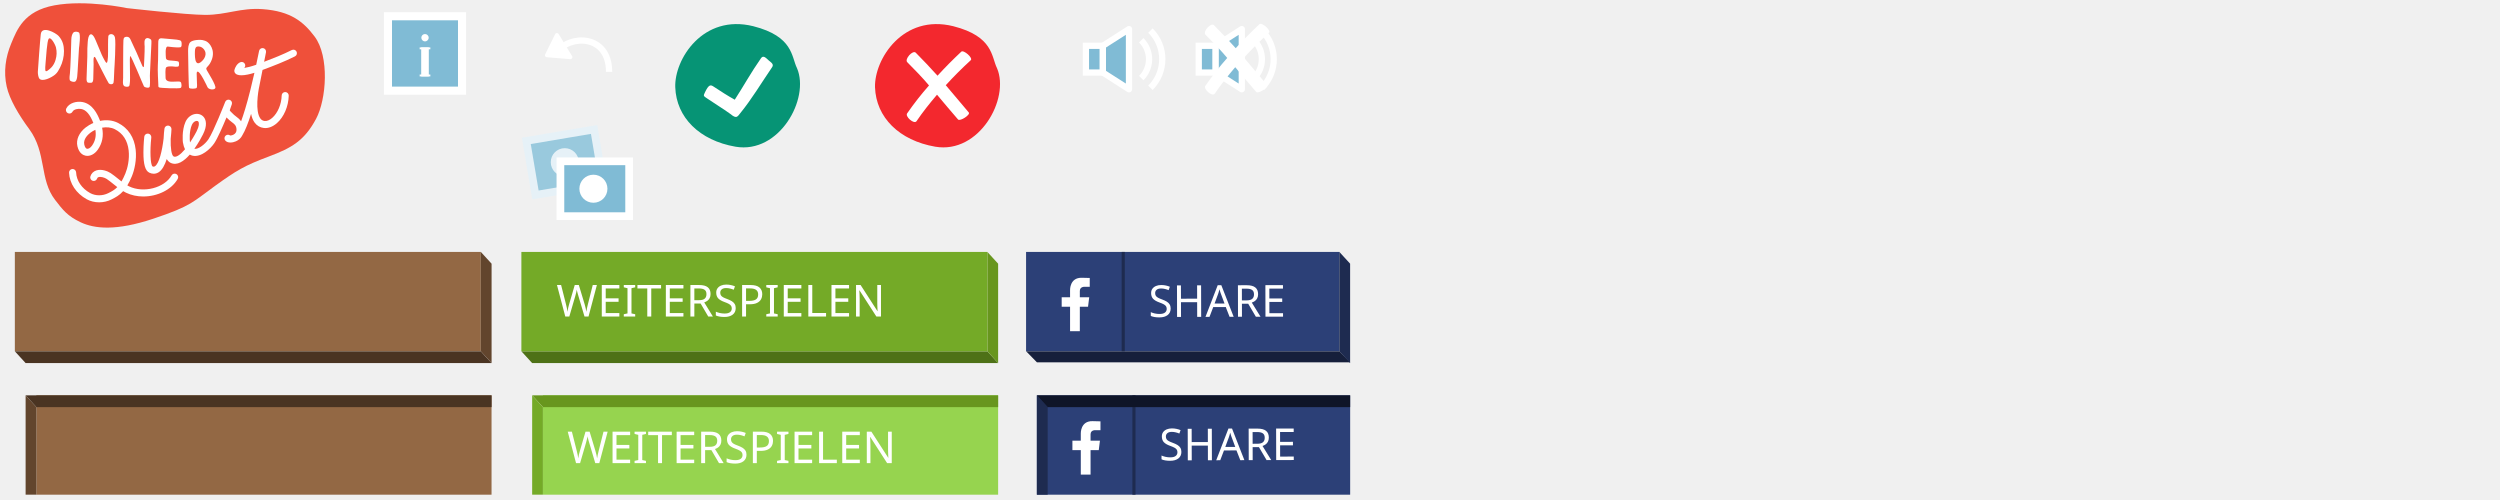
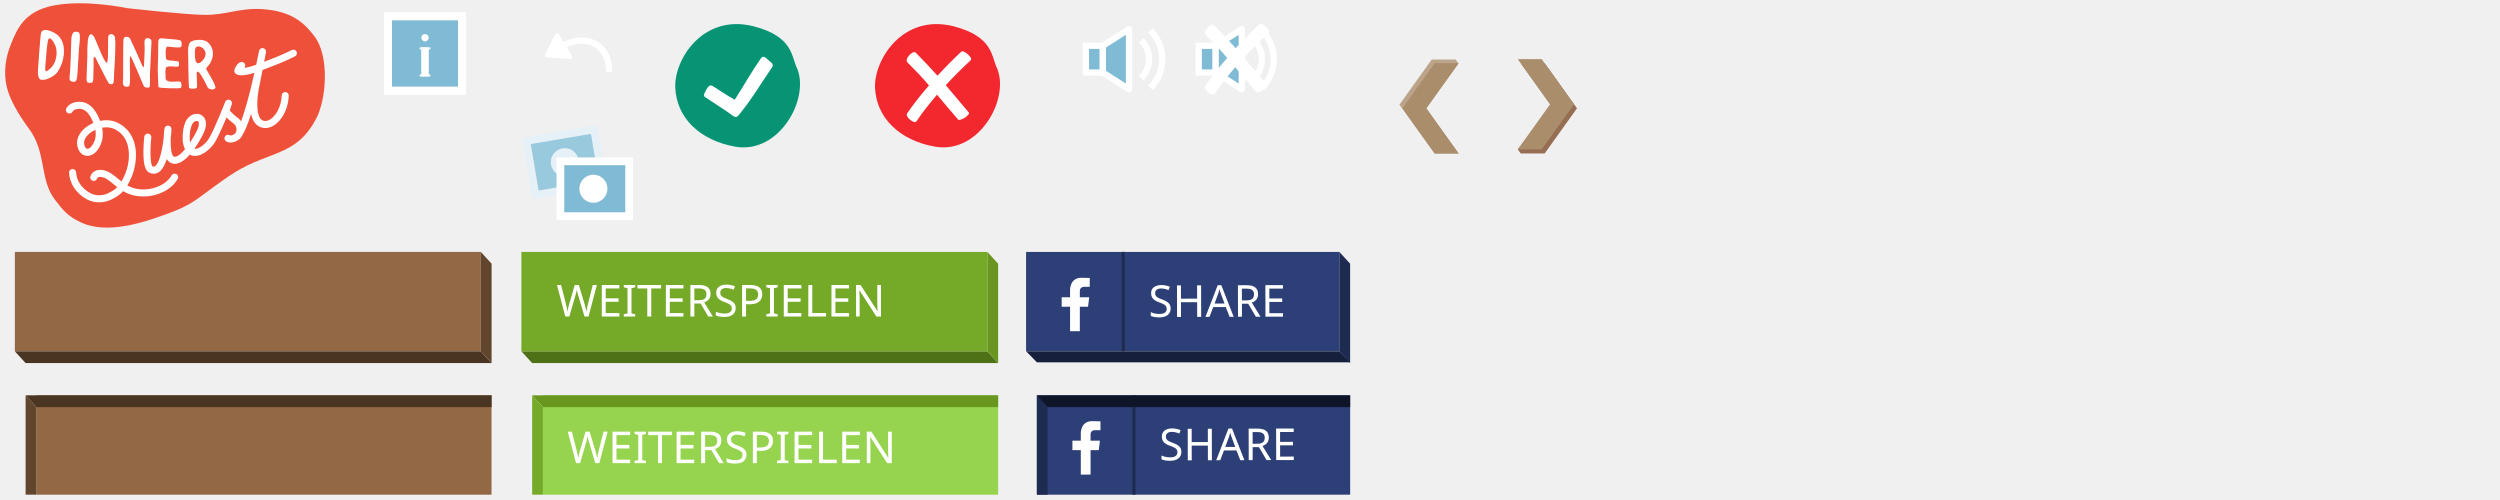
<svg xmlns="http://www.w3.org/2000/svg" version="1.1" id="Layer_1" x="0px" y="0px" width="1000px" height="200px" viewBox="0 0 1000 200" enable-background="new 0 0 1000 200" xml:space="preserve">
  <g id="Ebene_1">
    <g id="Layer_3" display="none">
	</g>
    <g>
      <g>
-         <path fill="#069475" d="M318.807,27.282c-2.3-4.6-1.398-12.7-17.5-16.8c-20.101-5-31.601,13.2-31.2,24.4     c0.4,12.1,9.7,21.3,24.102,23.8C311.706,61.682,324.007,39.482,318.807,27.282z" />
+         <path fill="#069475" d="M318.807,27.282c-2.3-4.6-1.397-12.7-17.5-16.8c-20.101-5-31.601,13.2-31.2,24.4     c0.4,12.1,9.7,21.3,24.103,23.8C311.706,61.682,324.007,39.482,318.807,27.282z" />
      </g>
-       <path fill="#FFFFFF" d="M307.507,24.182c-1.2-1.1-2.2-2.2-3.103-0.9c-4,5.7-7,11.2-10.5,16.6c-2.897-1.6-5.5-3.3-8.397-5.2    c-1.301-0.9-2-0.9-3.5,2.2c-0.801,1.6-0.603,1.5,1,2.6c2.6,1.8,6.397,4.1,9,6c0.6,0.5,1.6,1.3,2.3,1.3c0.8,0,1.2-0.8,1.8-1.5    c4.7-5.8,8.3-11.9,12.602-18.2C309.706,25.782,308.706,25.182,307.507,24.182z" />
+       <path fill="#FFFFFF" d="M307.507,24.182c-1.2-1.1-2.2-2.2-3.104-0.9c-4,5.7-7,11.2-10.5,16.6c-2.896-1.6-5.5-3.3-8.396-5.2    c-1.301-0.9-2-0.9-3.5,2.2c-0.801,1.6-0.604,1.5,1,2.6c2.6,1.8,6.396,4.1,9,6c0.6,0.5,1.6,1.3,2.3,1.3c0.8,0,1.2-0.8,1.8-1.5    c4.7-5.8,8.3-11.9,12.603-18.2C309.706,25.782,308.706,25.182,307.507,24.182z" />
    </g>
    <g>
      <g>
-         <path fill="#F3282E" d="M398.807,27.282c-2.3-4.6-1.4-12.7-17.5-16.8c-20.101-5-31.601,13.2-31.3,24.4     c0.397,12.1,9.699,21.3,24.1,23.8C391.706,61.682,404.007,39.482,398.807,27.282z" />
+         <path fill="#F3282E" d="M398.807,27.282c-2.3-4.6-1.4-12.7-17.5-16.8c-20.101-5-31.601,13.2-31.3,24.4     c0.396,12.1,9.699,21.3,24.1,23.8C391.706,61.682,404.007,39.482,398.807,27.282z" />
      </g>
-       <path fill="#FFFFFF" d="M366.607,48.482c2.5-3.7,5.3-7.2,8.2-10.6c2.5,3,5.8,6.9,8.399,9.9c0.801,0.9,5.101-1.9,4.301-2.8    c-2.801-3.3-6.4-7.6-9.2-10.9c3.2-3.5,6.5-6.8,10-10c1-0.9-2.9-4.3-3.8-3.4c-3.301,3.1-6.5,6.3-9.5,9.6    c-2.5-2.8-6.103-6.6-8.7-9.2c-1.2-1.2-4.601,2.6-3.4,3.8c2.7,2.7,6.302,6.4,8.7,9.3c-3.1,3.5-6,7.2-8.7,11.1    C361.807,46.482,365.607,49.882,366.607,48.482z" />
+       <path fill="#FFFFFF" d="M366.607,48.482c2.5-3.7,5.3-7.2,8.2-10.6c2.5,3,5.8,6.9,8.399,9.9c0.801,0.9,5.101-1.9,4.301-2.8    c-2.801-3.3-6.4-7.6-9.2-10.9c3.2-3.5,6.5-6.8,10-10c1-0.9-2.9-4.3-3.8-3.4c-3.301,3.1-6.5,6.3-9.5,9.6    c-2.5-2.8-6.104-6.6-8.7-9.2c-1.2-1.2-4.601,2.6-3.4,3.8c2.7,2.7,6.303,6.4,8.7,9.3c-3.1,3.5-6,7.2-8.7,11.1    C361.807,46.482,365.607,49.882,366.607,48.482z" />
    </g>
  </g>
  <g>
    <g>
      <g>
        <rect x="155.18" y="6.501" fill="#80BBD5" width="29.64" height="29.762" />
        <path fill="#FFFFFF" d="M183.2,8.12v26.523h-26.4V8.12H183.2 M186.439,4.882h-32.878v33h32.878V4.882L186.439,4.882z" />
      </g>
    </g>
    <rect x="168.476" y="18.964" fill="#FFFFFF" width="3.046" height="11.605" />
    <rect x="167.864" y="18.962" fill="#FFFFFF" width="4.277" height="0.761" />
    <rect x="167.864" y="29.807" fill="#FFFFFF" width="4.277" height="0.761" />
    <circle fill="#FFFFFF" cx="170" cy="15.082" r="1.469" />
  </g>
  <g>
    <path fill="none" stroke="#FFFFFF" stroke-width="2.5" d="M222.445,21.162c5.313-7.537,21.191-7.537,21.191,7.581" />
    <polygon fill="#FFFFFF" stroke="#FFFFFF" stroke-width="1.601" stroke-linejoin="round" points="228.157,22.865 218.779,22.093    222.775,14.021  " />
  </g>
  <g>
    <g>
      <g>
-         <rect x="212.165" y="53.909" transform="matrix(-0.9861 0.1664 -0.1664 -0.9861 459.4691 91.2586)" fill="#99C9DD" width="27.495" height="21.933" />
-         <path fill="#E6F1F7" d="M236.376,53.554l3.139,18.585l-24.071,4.064l-3.137-18.588L236.376,53.554 M238.903,50l-30.147,5.088     l4.163,24.669l30.15-5.092L238.903,50L238.903,50z" />
+         <rect x="212.153" y="53.91" transform="matrix(0.9861 -0.1664 0.1664 0.9861 -7.646 38.4938)" fill="#99C9DD" width="27.496" height="21.934" />
+         <path fill="#E6F1F7" d="M236.376,53.554l3.139,18.585l-24.071,4.064l-3.137-18.588L236.376,53.554 M238.903,50l-30.146,5.088     l4.163,24.669l30.149-5.092L238.903,50L238.903,50z" />
      </g>
    </g>
    <circle fill="#E6F1F7" cx="225.911" cy="64.878" r="5.609" />
    <g>
      <g>
-         <rect x="224.164" y="64.525" fill="#80BBD5" width="27.491" height="21.933" />
-         <path fill="#FFFFFF" d="M250.115,66.067v18.85h-24.408v-18.85H250.115 M253.199,62.983h-30.577V88h30.577V62.983L253.199,62.983z     " />
+         <rect x="224.164" y="64.525" fill="#80BBD5" width="27.49" height="21.933" />
+         <path fill="#FFFFFF" d="M250.115,66.067v18.85h-24.407v-18.85H250.115 M253.199,62.983h-30.577V88h30.577V62.983L253.199,62.983z     " />
      </g>
    </g>
    <circle fill="#FFFFFF" cx="237.364" cy="75.492" r="5.611" />
  </g>
  <g>
    <g>
-       <rect x="479.502" y="18.318" fill="#80BBD5" stroke="#FFFFFF" stroke-width="2.5" width="6.773" height="10.704" />
+       <rect x="479.502" y="18.318" fill="#80BBD5" stroke="#FFFFFF" stroke-width="2.5" width="6.772" height="10.704" />
      <polygon fill="#80BBD5" stroke="#FFFFFF" stroke-width="2.5" stroke-linejoin="round" points="496.722,35.707 486.278,29.022     486.278,18.318 496.722,11.634   " />
    </g>
-     <path fill="none" stroke="#FFFFFF" stroke-width="2.501" d="M504.754,12.227c6.324,6.32,6.324,16.566,0,22.888" />
-     <path fill="none" stroke="#FFFFFF" stroke-width="2.5" d="M501.623,16.111c4.175,4.175,4.175,10.943,0,15.118" />
+     <path fill="none" stroke="#FFFFFF" stroke-width="2.501" d="M504.754,12.227c6.323,6.32,6.323,16.566,0,22.888" />
+     <path fill="none" stroke="#FFFFFF" stroke-width="2.5" d="M501.622,16.111c4.176,4.175,4.176,10.943,0,15.118" />
  </g>
  <g>
    <g>
      <g>
-         <path fill="#EF503A" d="M125.858,14.634c-4.457-5.932-9.543-10.158-20.823-10.975c-8.796-0.635-14.409,2.313-22.899,2.299     C74.45,5.943,50.684,3.231,50.684,3.231S34.47-0.224,21.736,2.141C9.52,4.414,6.807,11.839,4.483,17.406     c-2.283,5.482-3.116,11.35-1.803,17.237c1.145,5.119,4.883,11.414,8.973,16.945c7.091,9.584,4.027,20.163,10.402,28.397     c3.006,3.884,4.902,6.448,10.229,8.938c5.511,2.572,14.052,3.559,29.05-1.445c15.461-5.156,15.766-6.729,24.787-13.199     c8.37-6.008,11.461-7.964,21.609-11.756c8.893-3.323,14.041-6.297,18.679-14.953C130.639,39.67,131.787,22.523,125.858,14.634z" />
+         <path fill="#EF503A" d="M125.858,14.634c-4.457-5.932-9.543-10.158-20.822-10.975c-8.797-0.635-14.409,2.313-22.899,2.299     C74.45,5.943,50.684,3.231,50.684,3.231S34.47-0.224,21.736,2.141C9.52,4.414,6.807,11.839,4.483,17.406     C2.2,22.888,1.367,28.756,2.68,34.643c1.146,5.119,4.883,11.414,8.973,16.945c7.092,9.584,4.027,20.163,10.402,28.397     c3.006,3.884,4.902,6.448,10.229,8.938c5.511,2.572,14.052,3.559,29.05-1.445c15.461-5.156,15.766-6.729,24.787-13.199     c8.37-6.008,11.461-7.964,21.608-11.756c8.894-3.323,14.041-6.297,18.68-14.953C130.639,39.67,131.787,22.523,125.858,14.634z" />
      </g>
    </g>
    <g>
      <g>
-         <path fill="#FFFFFF" d="M70.559,69.629c-0.678-0.383-1.539-0.146-1.924,0.531c-2.848,5.023-11.277,7.184-17.021,4.369     c-0.229-0.113-0.455-0.238-0.68-0.363c0.604-1.004,1.207-2.203,1.814-3.665c1.034-2.489,1.979-6.593,1.521-10.649     c-0.552-4.906-2.979-8.594-7.021-10.666c-2.295-1.174-4.85-1.313-7.209-0.834c-1.125-2.916-3.084-6.844-7.107-7.549     c-2.329-0.401-5.279,0.35-6.416,2.565c-0.354,0.692-0.082,1.544,0.611,1.9c0.692,0.354,1.545,0.08,1.898-0.614     c0.471-0.914,2.148-1.288,3.419-1.069c1.963,0.341,3.521,2.124,4.894,5.606c-1.137,0.48-2.17,1.091-3.029,1.762     c-2.701,2.107-3.951,4.931-3.342,7.548c0.662,2.858,2.344,3.595,3.289,3.781c1.713,0.337,3.572-0.585,4.854-2.4     c1.822-2.579,2.402-5.533,1.738-8.81c1.738-0.304,3.549-0.171,5.111,0.628c3.203,1.64,5.055,4.489,5.502,8.468     c0.395,3.52-0.422,7.086-1.322,9.25c-0.531,1.275-1.039,2.309-1.541,3.16c-0.475-0.365-0.947-0.743-1.43-1.131     c-0.924-0.742-1.879-1.51-2.895-2.196c-1.199-0.812-3.734-1.765-5.791-1.068c-1.135,0.386-1.938,1.194-2.32,2.345     c-0.248,0.739,0.15,1.54,0.891,1.788c0.738,0.245,1.539-0.151,1.787-0.892c0.102-0.306,0.261-0.471,0.551-0.568     c0.871-0.295,2.439,0.15,3.303,0.734c0.917,0.619,1.787,1.318,2.705,2.057c0.498,0.402,1.002,0.805,1.52,1.202     c-1.106,1.137-2.248,1.72-3.578,2.397c-2.297,1.166-5.16,1.158-7.291-0.021c-3.363-1.859-5.459-4.955-5.607-8.279     c-0.032-0.778-0.709-1.391-1.473-1.347c-0.777,0.035-1.381,0.694-1.348,1.472c0.191,4.313,2.834,8.287,7.061,10.627     c1.486,0.82,3.221,1.232,4.978,1.232c1.705,0,3.429-0.389,4.962-1.168c1.584-0.805,3.116-1.588,4.646-3.303     c0.357,0.213,0.722,0.418,1.104,0.604c2.129,1.045,4.527,1.531,6.941,1.531c5.605,0,11.279-2.633,13.777-7.041     C71.475,70.875,71.239,70.014,70.559,69.629z M36.809,58.252c-0.705,0.999-1.538,1.352-2.006,1.26     c-0.469-0.092-0.861-0.691-1.084-1.648c-0.51-2.191,1.459-4.008,2.328-4.686c0.61-0.478,1.322-0.906,2.094-1.258     C38.561,54.309,38.119,56.397,36.809,58.252z" />
-         <path fill="#FFFFFF" d="M118.615,20.64c-0.351-0.696-1.198-0.975-1.896-0.623c-3.549,1.789-7.332,3.285-11.071,4.701l0.434-2.189     c0.131-0.656,0.234-1.205,0.316-1.617c0.147-0.766-0.351-1.506-1.114-1.654c-0.765-0.148-1.507,0.348-1.655,1.113l-0.095,0.477     c-0.161,0.818-0.53,2.65-1.05,5.053c-2.063,0.73-3.682,1.113-4.801,1.285c0.373-0.371,0.521-0.938,0.334-1.465     c-0.258-0.736-1.063-1.123-1.801-0.865c-1.398,0.492-2.252,2.211-2.461,3.178c-0.063,0.286-0.031,0.584,0.082,0.854     c0.383,0.895,1.408,1.229,2.719,1.229c1.535,0,3.461-0.455,5.219-1c-0.484,2.146-1.043,4.522-1.646,6.931     c-1.488,5.928-2.723,9.863-3.693,12.477c-0.602-0.881-1.371-1.454-2.008-1.932c-0.299-0.222-0.578-0.432-0.816-0.65     c-1.336-1.219-1.666-1.668-1.705-1.82c-0.002-0.115,0.15-0.516,0.275-0.834c0.16-0.422,0.363-0.943,0.563-1.62     c0.216-0.728-0.183-1.491-0.897-1.735c-0.715-0.245-1.494,0.12-1.771,0.824c-0.047,0.117-4.631,11.878-6.695,14.939     c-1.393,2.061-4.082,4.111-5.652,3.836c1.701-2.389,2.967-4.789,3.439-5.725c1.896-3.719,1.143-5.806,0.523-6.72     c-0.729-1.079-1.987-1.649-3.353-1.524c-1.764,0.16-3.357,1.393-4.156,3.215c-1.523,3.479-1.057,7.904-1.035,8.093     c0.001,0.022,0.006,0.047,0.012,0.069c0.186,1.146,0.479,2.053,0.84,2.771c-1.918,2.287-3.574,3.354-4.537,2.879     c-0.85-0.416-1.298-3.416-1.188-7.035c0.196-1.76,0.28-3.18,0.313-3.852c0.034-0.754-0.531-1.404-1.285-1.471     c-0.744-0.063-1.426,0.471-1.524,1.221c-0.109,0.851-0.273,2.309-0.335,3.973c-0.571,4.82-1.781,10.063-3.521,11.111     c-0.195,0.119-0.445,0.227-0.939,0.006c-0.836-0.832-1.055-6.197-0.469-11.542c0.084-0.776-0.476-1.474-1.25-1.558     c-0.769-0.086-1.474,0.474-1.56,1.248c-0.013,0.123-0.329,3.055-0.335,6.188c-0.016,4.898,0.721,7.43,2.376,8.203     c0.589,0.273,1.175,0.412,1.746,0.412c0.655,0,1.294-0.182,1.89-0.539c1.482-0.898,2.553-2.945,3.314-5.34     c0.391,0.671,0.891,1.195,1.521,1.508c2.605,1.281,5.375-0.646,7.696-3.285c0.394,0.221,0.782,0.357,1.147,0.439     c3.361,0.734,7.092-2.68,8.66-5.002c1.287-1.91,3.338-6.582,4.886-10.303c0.313,0.322,0.679,0.668,1.102,1.055     c0.34,0.31,0.689,0.57,1.029,0.826c0.979,0.733,1.688,1.26,1.848,2.634c0.068,0.624-0.027,1.138-0.287,1.56     c-0.145,0.197-0.262,0.334-0.356,0.428c-0.005,0.006-0.011,0.013-0.019,0.02c-0.024,0.021-0.047,0.043-0.066,0.06     c-0.651,0.542-1.479,0.664-1.803,0.631c-0.521-0.398-1.267-0.394-1.78,0.051c-0.591,0.507-0.657,1.4-0.148,1.989     c0.926,1.077,2.838,0.914,4.221,0.31c1.184-0.519,2.056-1.348,2.565-2.381c1.188-1.927,2.392-5.032,3.522-8.612     c0.281,1.396,0.738,2.544,1.371,3.432c0.912,1.283,2.209,2.051,3.75,2.221c1.711,0.19,3.549-0.49,5.176-1.912     c2.832-2.475,4.654-6.696,4.761-11.023c0.021-0.779-0.597-1.426-1.375-1.445c-0.013-0.002-0.022-0.002-0.034-0.002     c-0.766,0-1.395,0.611-1.41,1.377c-0.086,3.508-1.576,7.027-3.797,8.969c-1.023,0.896-2.094,1.331-3.012,1.232     c-0.747-0.084-1.307-0.416-1.756-1.049c-2.063-2.902-0.947-10.393-0.345-13.035c0.002-0.014,0.006-0.027,0.008-0.043l1.238-6.284     c4.332-1.623,8.783-3.32,12.983-5.439C118.686,22.185,118.967,21.337,118.615,20.64z M76.03,56.961     c-0.029-0.146-0.059-0.293-0.082-0.436c-0.036-0.379-0.34-3.974,0.818-6.617c0.463-1.055,1.271-1.486,1.826-1.537     c0.238-0.022,0.567,0.013,0.76,0.296c0.351,0.516,0.349,1.799-0.706,3.858C78.635,52.552,77.567,54.657,76.03,56.961z" />
+         <path fill="#FFFFFF" d="M70.559,69.629c-0.678-0.383-1.539-0.146-1.924,0.531c-2.848,5.023-11.277,7.184-17.021,4.369     c-0.229-0.113-0.454-0.238-0.68-0.363c0.604-1.004,1.207-2.203,1.814-3.665c1.034-2.489,1.979-6.593,1.521-10.649     c-0.552-4.906-2.979-8.594-7.021-10.666c-2.295-1.174-4.851-1.313-7.209-0.834c-1.125-2.916-3.084-6.844-7.107-7.549     c-2.329-0.401-5.279,0.35-6.416,2.565c-0.354,0.692-0.082,1.544,0.611,1.9c0.691,0.354,1.545,0.08,1.897-0.614     c0.472-0.914,2.148-1.288,3.419-1.069c1.964,0.341,3.521,2.124,4.895,5.606c-1.137,0.48-2.17,1.091-3.029,1.762     c-2.701,2.107-3.951,4.931-3.342,7.548c0.662,2.858,2.344,3.595,3.289,3.781c1.713,0.337,3.572-0.585,4.854-2.4     c1.822-2.579,2.402-5.533,1.738-8.81c1.738-0.304,3.549-0.171,5.111,0.628c3.203,1.64,5.055,4.489,5.502,8.468     c0.395,3.52-0.422,7.086-1.322,9.25c-0.531,1.275-1.039,2.309-1.541,3.16c-0.475-0.365-0.947-0.743-1.43-1.131     c-0.924-0.742-1.879-1.51-2.896-2.196c-1.198-0.812-3.733-1.765-5.791-1.068c-1.135,0.386-1.938,1.194-2.319,2.345     c-0.248,0.739,0.149,1.54,0.891,1.788c0.738,0.245,1.539-0.151,1.787-0.892c0.102-0.306,0.261-0.471,0.551-0.568     c0.871-0.295,2.439,0.15,3.303,0.734c0.917,0.619,1.787,1.318,2.705,2.057c0.498,0.402,1.002,0.805,1.521,1.202     c-1.106,1.137-2.248,1.72-3.578,2.397c-2.297,1.166-5.16,1.158-7.291-0.021c-3.363-1.859-5.459-4.955-5.607-8.279     c-0.031-0.778-0.709-1.391-1.473-1.347c-0.777,0.035-1.381,0.694-1.348,1.472c0.19,4.313,2.834,8.287,7.061,10.627     c1.486,0.82,3.221,1.232,4.979,1.232c1.705,0,3.429-0.389,4.962-1.168c1.584-0.805,3.115-1.588,4.646-3.303     c0.357,0.213,0.723,0.418,1.104,0.604c2.129,1.045,4.526,1.531,6.94,1.531c5.605,0,11.279-2.633,13.777-7.041     C71.475,70.875,71.239,70.014,70.559,69.629z M36.809,58.252c-0.705,0.999-1.538,1.352-2.006,1.26     c-0.469-0.092-0.861-0.691-1.084-1.648c-0.51-2.191,1.459-4.008,2.328-4.686c0.61-0.478,1.322-0.906,2.094-1.258     C38.561,54.309,38.119,56.397,36.809,58.252z" />
+         <path fill="#FFFFFF" d="M118.615,20.64c-0.351-0.696-1.197-0.975-1.896-0.623c-3.549,1.789-7.332,3.285-11.071,4.701l0.435-2.189     c0.131-0.656,0.233-1.205,0.315-1.617c0.147-0.766-0.351-1.506-1.113-1.654c-0.766-0.148-1.508,0.348-1.655,1.113l-0.095,0.477     c-0.161,0.818-0.53,2.65-1.051,5.053c-2.063,0.73-3.682,1.113-4.801,1.285c0.373-0.371,0.521-0.938,0.334-1.465     c-0.258-0.736-1.063-1.123-1.801-0.865c-1.398,0.492-2.252,2.211-2.461,3.178c-0.063,0.286-0.031,0.584,0.082,0.854     c0.383,0.895,1.408,1.229,2.719,1.229c1.535,0,3.461-0.455,5.219-1c-0.483,2.146-1.043,4.522-1.646,6.931     c-1.488,5.928-2.724,9.863-3.693,12.477c-0.602-0.881-1.371-1.454-2.008-1.932c-0.299-0.222-0.578-0.432-0.816-0.65     c-1.336-1.219-1.666-1.668-1.705-1.82c-0.002-0.115,0.15-0.516,0.275-0.834c0.16-0.422,0.363-0.943,0.563-1.62     c0.216-0.728-0.184-1.491-0.897-1.735c-0.715-0.245-1.494,0.12-1.771,0.824c-0.048,0.117-4.632,11.878-6.695,14.939     c-1.394,2.061-4.082,4.111-5.652,3.836c1.701-2.389,2.967-4.789,3.439-5.725c1.896-3.719,1.143-5.806,0.522-6.72     c-0.729-1.079-1.986-1.649-3.353-1.524c-1.764,0.16-3.357,1.393-4.156,3.215c-1.522,3.479-1.057,7.904-1.035,8.093     c0.001,0.022,0.006,0.047,0.013,0.069c0.186,1.146,0.479,2.053,0.84,2.771c-1.918,2.287-3.574,3.354-4.537,2.879     c-0.851-0.416-1.298-3.416-1.188-7.035c0.196-1.76,0.28-3.18,0.313-3.852c0.034-0.754-0.531-1.404-1.285-1.471     c-0.744-0.063-1.426,0.471-1.524,1.221c-0.108,0.851-0.272,2.309-0.335,3.973c-0.57,4.82-1.78,10.063-3.521,11.111     c-0.195,0.119-0.445,0.227-0.939,0.006c-0.836-0.832-1.055-6.197-0.469-11.542c0.084-0.776-0.476-1.474-1.25-1.558     c-0.769-0.086-1.474,0.474-1.56,1.248c-0.014,0.123-0.329,3.055-0.335,6.188c-0.017,4.898,0.721,7.43,2.376,8.203     c0.589,0.273,1.175,0.412,1.746,0.412c0.654,0,1.294-0.182,1.89-0.539c1.481-0.898,2.553-2.945,3.313-5.34     c0.392,0.671,0.892,1.195,1.521,1.508c2.604,1.281,5.375-0.646,7.696-3.285c0.394,0.221,0.781,0.357,1.146,0.439     c3.361,0.734,7.092-2.68,8.66-5.002c1.287-1.91,3.338-6.582,4.886-10.303c0.313,0.322,0.68,0.668,1.103,1.055     c0.34,0.31,0.688,0.57,1.028,0.826c0.979,0.733,1.688,1.26,1.849,2.634c0.067,0.624-0.027,1.138-0.287,1.56     c-0.146,0.197-0.262,0.334-0.356,0.428c-0.005,0.006-0.011,0.013-0.019,0.02c-0.024,0.021-0.047,0.043-0.066,0.06     c-0.65,0.542-1.479,0.664-1.803,0.631c-0.521-0.398-1.267-0.394-1.78,0.051c-0.591,0.507-0.656,1.4-0.147,1.989     c0.926,1.077,2.838,0.914,4.221,0.31c1.184-0.519,2.056-1.348,2.565-2.381c1.188-1.927,2.392-5.032,3.521-8.612     c0.281,1.396,0.738,2.544,1.371,3.432c0.912,1.283,2.209,2.051,3.75,2.221c1.711,0.19,3.549-0.49,5.176-1.912     c2.832-2.475,4.654-6.696,4.762-11.023c0.021-0.779-0.598-1.426-1.375-1.445c-0.014-0.002-0.022-0.002-0.034-0.002     c-0.767,0-1.396,0.611-1.41,1.377c-0.086,3.508-1.576,7.027-3.797,8.969c-1.023,0.896-2.095,1.331-3.013,1.232     c-0.746-0.084-1.307-0.416-1.756-1.049c-2.063-2.902-0.946-10.393-0.345-13.035c0.002-0.014,0.006-0.027,0.008-0.043l1.238-6.284     c4.332-1.623,8.783-3.32,12.983-5.439C118.686,22.185,118.967,21.337,118.615,20.64z M76.03,56.961     c-0.028-0.146-0.059-0.293-0.082-0.436c-0.035-0.379-0.34-3.974,0.818-6.617c0.463-1.055,1.271-1.486,1.826-1.537     c0.238-0.022,0.567,0.013,0.76,0.296c0.352,0.516,0.35,1.799-0.706,3.858C78.635,52.552,77.567,54.657,76.03,56.961z" />
      </g>
      <g>
        <g>
-           <path fill="#FFFFFF" d="M16.321,13.591c-0.204,1.447-1.135,13.949-1.184,15.129c-0.027,0.672,0.162,2.166,0.584,2.699      c1.188,1.505,4.945-0.436,6.297-1.564c0.971-0.811,1.465-1.797,2.019-2.877c0.997-1.936,1.577-4.338,1.558-6.563      c-0.021-2.248-0.535-4.23-2.112-5.98C22.271,13.091,16.797,10.167,16.321,13.591z M22.221,23.962      c-0.348,1.176-0.879,2.176-1.688,3.029c-0.188,0.201-0.392,0.393-0.612,0.576c-0.395,0.33-1.324,1.203-1.672,0.834      c-0.313-0.32-0.064-2.746-0.021-3.188c0.215-2.34,0.578-8.83,1.242-9.676c0.836-1.074,2.647,2.301,2.918,3.469      C22.781,20.73,22.729,22.251,22.221,23.962z" />
+           <path fill="#FFFFFF" d="M16.321,13.591c-0.203,1.447-1.135,13.949-1.184,15.129c-0.027,0.672,0.162,2.166,0.584,2.699      c1.188,1.505,4.945-0.436,6.297-1.564c0.971-0.811,1.465-1.797,2.02-2.877c0.997-1.936,1.576-4.338,1.558-6.563      c-0.021-2.248-0.535-4.23-2.112-5.98C22.271,13.091,16.797,10.167,16.321,13.591z M22.221,23.962      c-0.348,1.176-0.879,2.176-1.688,3.029c-0.188,0.201-0.393,0.393-0.612,0.576c-0.396,0.33-1.324,1.203-1.672,0.834      c-0.313-0.32-0.064-2.746-0.021-3.188c0.215-2.34,0.578-8.83,1.242-9.676c0.836-1.074,2.647,2.301,2.918,3.469      C22.781,20.73,22.729,22.251,22.221,23.962z" />
        </g>
        <g>
-           <path fill="#FFFFFF" d="M31.526,12.966c-0.407-0.254-1.277-0.418-1.859-0.152c-0.762,0.344-1.139,1.748-1.148,3.115      c-0.021,2.438-0.338,11.293-0.543,13.342c-0.084,0.844-0.272,1.828-0.094,2.67c0.142,0.663,1.646,0.987,2.166,0.696      c0.607-0.341,0.764-1.454,0.836-2.062c0.203-1.719,0.52-8.914,0.723-11.406C31.604,19.169,32.43,13.531,31.526,12.966z" />
+           <path fill="#FFFFFF" d="M31.526,12.966c-0.406-0.254-1.276-0.418-1.858-0.152c-0.763,0.344-1.14,1.748-1.148,3.115      c-0.021,2.438-0.338,11.293-0.543,13.342c-0.084,0.844-0.271,1.828-0.094,2.67c0.142,0.663,1.646,0.987,2.166,0.696      c0.606-0.341,0.764-1.454,0.836-2.062c0.203-1.719,0.52-8.914,0.723-11.406C31.604,19.169,32.43,13.531,31.526,12.966z" />
        </g>
        <g>
-           <path fill="#FFFFFF" d="M58.799,15.23c-1.39,0.281-0.963,2.371-0.938,3.357c0.048,1.977-0.249,7.102-0.271,7.666      c-0.031,0.719-0.276,0.813-0.629,0.166c-0.268-0.49-1.75-4.086-2.326-5.375c-0.451-1.006-1.91-4.018-2.141-4.605      c-0.16-0.424-0.451-1.045-0.775-1.363c-0.424-0.42-1.217-0.467-1.75-0.221c-0.082,0.041-0.15,0.086-0.211,0.135      c-0.313,0.26-0.334,0.672-0.392,1.135c-0.11,0.881-0.11,13.484-0.114,15.002c-0.002,0.826-0.158,1.649-0.023,2.475      c0.16,1,1.051,1.215,1.938,1.071c0.627-0.1,0.598-0.454,0.717-1.049c0.395-1.999-0.232-10.956,0.229-11.19      c0.379-0.191,5.15,11.591,5.432,12.035c0.205,0.323,0.532,0.449,0.909,0.528c0.577,0.123,1.382,0.213,1.472-0.52      c0.226-1.857-0.08-3.724,0.082-5.554c0.037-0.443,0.438-8.756,0.475-9.859c0.029-0.953,0.189-2.648,0.004-3.07      C60.291,15.566,59.27,15.134,58.799,15.23z" />
+           <path fill="#FFFFFF" d="M58.799,15.23c-1.39,0.281-0.963,2.371-0.938,3.357c0.049,1.977-0.249,7.102-0.271,7.666      c-0.031,0.719-0.276,0.813-0.629,0.166c-0.269-0.49-1.75-4.086-2.326-5.375c-0.451-1.006-1.91-4.018-2.141-4.605      c-0.16-0.424-0.451-1.045-0.775-1.363c-0.424-0.42-1.217-0.467-1.75-0.221c-0.082,0.041-0.15,0.086-0.211,0.135      c-0.313,0.26-0.334,0.672-0.392,1.135c-0.11,0.881-0.11,13.484-0.114,15.002c-0.002,0.826-0.158,1.649-0.023,2.475      c0.16,1,1.051,1.215,1.938,1.071c0.627-0.1,0.598-0.454,0.717-1.049c0.395-1.999-0.232-10.956,0.229-11.19      c0.38-0.191,5.15,11.591,5.433,12.035c0.205,0.323,0.532,0.449,0.909,0.528c0.576,0.123,1.382,0.213,1.472-0.52      c0.226-1.857-0.08-3.724,0.082-5.554c0.037-0.443,0.438-8.756,0.475-9.859c0.029-0.953,0.189-2.648,0.004-3.07      C60.291,15.566,59.27,15.134,58.799,15.23z" />
        </g>
        <g>
-           <path fill="#FFFFFF" d="M43.334,14.451c-0.172,0.834-0.111,6.111-0.111,6.111s0.074,4.287-0.534,4.557      c-0.283,0.125-0.871-1.025-0.871-1.025c-0.563-1.01-0.68-1.287-1.092-2.131c-0.406-0.824-1.674-4.125-2.053-4.883      c-0.213-0.428-1.332-3.826-2.504-3.322c-0.371,0.156-0.615,0.584-0.777,1.125c-0.338,1.125-0.322,2.742-0.387,3.436      c-0.133,1.416-0.012,2.895-0.078,4.32c-0.068,1.504-0.307,8.145-0.303,8.805c0.01,0.555-0.029,1.452,0.646,1.623      c0.323,0.079,0.874,0.04,1.247,0.033c0.803-0.024,0.789-1.607,0.789-1.607s0.141-5.303,0.139-5.785      c-0.002-0.357-0.109-2.129,0.053-2.631c0.064-0.205,0.283-0.453,0.495-0.24c0.179,0.176,0.329,0.504,0.433,0.732      c0.113,0.256,4.803,9.503,5.063,9.745c0.574,0.551,1.783,0.554,1.936-0.324c0.246-1.42,0.146-3.417,0.301-5.187      c0.041-0.443,0.717-10.816,0.242-12.855C45.564,13.226,43.559,13.376,43.334,14.451z" />
+           <path fill="#FFFFFF" d="M43.334,14.451c-0.172,0.834-0.111,6.111-0.111,6.111s0.074,4.287-0.534,4.557      c-0.283,0.125-0.871-1.025-0.871-1.025c-0.563-1.01-0.68-1.287-1.092-2.131c-0.406-0.824-1.674-4.125-2.053-4.883      c-0.213-0.428-1.332-3.826-2.504-3.322c-0.371,0.156-0.615,0.584-0.777,1.125c-0.338,1.125-0.322,2.742-0.387,3.436      c-0.133,1.416-0.012,2.895-0.078,4.32c-0.068,1.504-0.307,8.145-0.303,8.805c0.01,0.555-0.029,1.452,0.646,1.623      c0.323,0.079,0.874,0.04,1.247,0.033c0.803-0.024,0.789-1.607,0.789-1.607s0.141-5.303,0.139-5.785      c-0.002-0.357-0.108-2.129,0.054-2.631c0.063-0.205,0.282-0.453,0.495-0.24c0.179,0.176,0.328,0.504,0.433,0.732      c0.113,0.256,4.803,9.503,5.063,9.745c0.574,0.551,1.783,0.554,1.937-0.324c0.246-1.42,0.146-3.417,0.301-5.187      c0.041-0.443,0.717-10.816,0.242-12.855C45.564,13.226,43.559,13.376,43.334,14.451z" />
        </g>
        <g>
-           <path fill="#FFFFFF" d="M67.105,18.628c0.559,0.047,1.459,0.193,2.013,0.225c0,0,2.487,0.234,3.077,0.043      c0.541-0.176,0.459-0.996,0.466-1.453c0.005-0.379-0.056-0.76-0.304-1.08c-0.377-0.488-2.809-0.613-3.439-0.674      c-1.195-0.117-3.652-0.32-3.652-0.32c-0.486-0.07-1.207-0.15-1.592,0.225c-0.465,0.451-0.359,1.5-0.383,2.104      c-0.033,0.92,0,6.471-0.15,8.338c-0.145,1.707,0.16,7.353,0.197,7.942c0.025,0.484-0.125,0.576,0.242,0.963      c0.291,0.307,8.242,0.577,8.682,0.229c0.531-0.419,0.332-1.311,0.225-1.941c-0.148-0.857-1.443-0.592-2.109-0.595      c-1.086-0.007-3.07,0.292-3.85-0.643c-0.359-0.434-0.295-0.889-0.316-1.416c-0.025-0.627-0.16-3.15,0.252-3.602      c0.426-0.465,1.646-0.439,2.314-0.42c0.453,0.014,2.318,0.373,2.684-0.09c0.215-0.273,0.271-1.639-0.154-1.863      c-0.418-0.221-2.664-0.352-3.252-0.41c-0.846-0.078-1.709-0.184-1.707-1.242C66.346,22.453,65.879,18.525,67.105,18.628z" />
+           <path fill="#FFFFFF" d="M67.105,18.628c0.56,0.047,1.459,0.193,2.014,0.225c0,0,2.486,0.234,3.076,0.043      c0.541-0.176,0.459-0.996,0.467-1.453c0.005-0.379-0.057-0.76-0.305-1.08c-0.377-0.488-2.809-0.613-3.438-0.674      c-1.195-0.117-3.652-0.32-3.652-0.32c-0.486-0.07-1.207-0.15-1.592,0.225c-0.465,0.451-0.359,1.5-0.383,2.104      c-0.033,0.92,0,6.471-0.15,8.338c-0.145,1.707,0.16,7.353,0.197,7.942c0.024,0.484-0.125,0.576,0.242,0.963      c0.291,0.307,8.241,0.577,8.682,0.229c0.531-0.419,0.332-1.311,0.225-1.941c-0.147-0.857-1.442-0.592-2.108-0.595      c-1.086-0.007-3.07,0.292-3.851-0.643c-0.358-0.434-0.295-0.889-0.315-1.416c-0.025-0.627-0.16-3.15,0.252-3.602      c0.426-0.465,1.646-0.439,2.313-0.42c0.453,0.014,2.318,0.373,2.685-0.09c0.215-0.273,0.271-1.639-0.154-1.863      c-0.418-0.221-2.664-0.352-3.252-0.41c-0.846-0.078-1.709-0.184-1.707-1.242C66.346,22.453,65.879,18.525,67.105,18.628z" />
        </g>
        <g>
-           <path fill="#FFFFFF" d="M82.735,28.103c-0.359-0.723-0.311-0.811,0.227-1.414c0.354-0.4,0.703-0.766,0.982-1.232      c2.563-4.244,0.537-7.43-0.822-8.529c-1.313-1.057-3.146-0.986-3.146-0.986s-2.719-0.078-3.846,0.916      c-0.785,0.693-0.9,2.426-0.893,3.52c0.021,1.629,0.191,14.376,0.385,14.733c0.286,0.542,2.695,0.412,3.006,0.076      c0.321-0.359,0.157-2.014,0.157-2.014s-0.091-2.106-0.099-3.159c-0.004-0.395-0.094-1.125,0.23-1.326      c0.984-0.611,4.028,6.067,4.028,6.067c0.405,1.125,2.776,1.387,3.187,0.462C86.58,34.198,83.094,28.816,82.735,28.103z       M80.252,24.903c-1.656,1.231-2.129-0.548-2.25-2.026c-0.072-0.896-0.063-1.615-0.031-2.516c0.031-1.01,0.357-1.715,1.113-1.756      c0.188-0.008,1.412-0.221,2.518,1.162C83,21.517,81.866,23.703,80.252,24.903z" />
+           <path fill="#FFFFFF" d="M82.735,28.103c-0.358-0.723-0.311-0.811,0.228-1.414c0.354-0.4,0.703-0.766,0.981-1.232      c2.563-4.244,0.537-7.43-0.821-8.529c-1.313-1.057-3.146-0.986-3.146-0.986s-2.719-0.078-3.846,0.916      c-0.785,0.693-0.9,2.426-0.894,3.52c0.021,1.629,0.191,14.376,0.386,14.733c0.286,0.542,2.694,0.412,3.006,0.076      c0.321-0.359,0.157-2.014,0.157-2.014s-0.092-2.106-0.1-3.159c-0.004-0.395-0.094-1.125,0.23-1.326      c0.983-0.611,4.027,6.067,4.027,6.067c0.405,1.125,2.776,1.387,3.188,0.462C86.58,34.198,83.094,28.816,82.735,28.103z       M80.252,24.903c-1.656,1.231-2.129-0.548-2.25-2.026c-0.072-0.896-0.063-1.615-0.031-2.516c0.031-1.01,0.357-1.715,1.113-1.756      c0.188-0.008,1.412-0.221,2.518,1.162C83,21.517,81.866,23.703,80.252,24.903z" />
        </g>
      </g>
    </g>
  </g>
  <g>
    <rect x="410.429" y="100.771" fill="#2C4077" width="125.344" height="39.75" />
    <polyline fill="#161F3B" points="540.048,144.928 414.769,144.928 410.46,140.52 535.773,140.52  " />
    <g>
-       <text transform="matrix(1 -0.0027 0.0027 1 459.4133 126.8027)" fill="#FFFFFF" font-family="'CooperBT-Medium'" font-size="17.662">SHARE</text>
+       <text transform="matrix(1 -0.0027 0.0027 1 459.4128 126.8027)" fill="#FFFFFF" font-family="'CooperBT-Medium'" font-size="17.662">SHARE</text>
    </g>
-     <path fill="#FFFFFF" d="M433.943,114.716h1.955v-3.528c-0.785-0.022-1.816-0.051-3.168-0.08c-4.883-0.106-4.703,4.918-4.703,4.918   v2.892h-3.355v3.771h3.355v9.793h3.906v-9.793h3.283l0.469-3.771h-3.752v-2.534C431.933,114.545,433.943,114.716,433.943,114.716z" />
-     <rect x="448.657" y="100.771" fill="#1E2B50" width="1.264" height="39.748" />
+     <path fill="#FFFFFF" d="M433.943,114.716h1.955v-3.528c-0.785-0.021-1.816-0.051-3.168-0.08c-4.883-0.105-4.703,4.918-4.703,4.918   v2.893h-3.354v3.771h3.354v9.793h3.906v-9.793h3.283l0.469-3.771h-3.752v-2.534C431.933,114.545,433.943,114.716,433.943,114.716z" />
+     <rect x="448.656" y="100.771" fill="#1E2B50" width="1.265" height="39.748" />
    <polygon fill="#1E2B50" points="540.048,145.229 535.74,140.52 535.74,100.771 540.048,105.475  " />
  </g>
  <g>
-     <rect x="5.937" y="100.771" fill="#936844" width="186.391" height="39.746" />
+     <rect x="5.937" y="100.771" fill="#936844" width="186.392" height="39.746" />
    <polygon fill="#4A3422" points="196.634,145.229 10.245,145.229 5.937,140.52 192.325,140.52  " />
    <polygon fill="#62452D" points="196.634,145.229 192.325,140.52 192.325,100.771 196.634,105.475  " />
  </g>
  <g>
    <rect x="217.171" y="158.125" fill="#96D44F" width="182.08" height="39.748" />
    <polygon fill="#68961E" points="212.863,158.135 399.251,158.135 399.251,162.846 217.171,162.846  " />
    <polygon fill="#74AA27" points="212.863,158.135 217.171,162.846 217.171,197.873 212.863,197.873  " />
-     <text transform="matrix(1 0 0 1 226.8752 185.2656)" fill="#FFFFFF" font-family="'CooperBT-Medium'" font-size="17.662">WEITERSPIELEN</text>
+     <text transform="matrix(1 0 0 1 226.8748 185.2656)" fill="#FFFFFF" font-family="'CooperBT-Medium'" font-size="17.662">WEITERSPIELEN</text>
  </g>
  <g>
    <polygon fill="#4E7117" points="399.251,145.229 212.863,145.229 208.554,140.52 394.943,140.52  " />
    <polygon fill="#68961E" points="399.251,145.229 394.943,140.52 394.943,100.771 399.251,105.475  " />
    <rect x="208.554" y="100.771" fill="#74AA27" width="186.389" height="39.746" />
    <text transform="matrix(1 0 0 1 222.5667 126.6152)" fill="#FFFFFF" font-family="'CooperBT-Medium'" font-size="17.662">WEITERSPIELEN</text>
  </g>
  <g>
    <rect x="14.537" y="158.125" fill="#936844" width="182.08" height="39.748" />
    <polygon fill="#62452D" points="10.245,158.135 14.554,162.846 14.554,197.873 10.245,197.873  " />
    <polygon fill="#4A3422" points="196.634,162.846 14.554,162.846 10.245,158.135 196.634,158.135  " />
  </g>
  <g>
    <rect x="414.72" y="158.125" fill="#2C4077" width="125.344" height="39.75" />
    <g>
-       <text transform="matrix(1 -0.0027 0.0027 1 463.7043 184.1563)" fill="#FFFFFF" font-family="'CooperBT-Medium'" font-size="17.662">SHARE</text>
+       <text transform="matrix(1 -0.0027 0.0027 1 463.7039 184.1572)" fill="#FFFFFF" font-family="'CooperBT-Medium'" font-size="17.662">SHARE</text>
    </g>
-     <path fill="#FFFFFF" d="M438.234,172.068h1.955v-3.529c-0.785-0.023-1.816-0.049-3.168-0.08c-4.883-0.107-4.703,4.918-4.703,4.918   v2.891h-3.355v3.773h3.355v9.793h3.906v-9.793h3.283l0.469-3.773h-3.752v-2.533C436.224,171.898,438.234,172.068,438.234,172.068z" />
-     <rect x="452.948" y="158.125" fill="#1E2B50" width="1.264" height="39.748" />
-     <polygon fill="#1E2B50" points="419.075,197.873 414.769,197.873 414.769,158.135 419.075,162.838  " />
-     <polygon fill="#0F1528" points="414.769,158.145 540.064,158.145 540.064,162.855 419.075,162.855  " />
+     <path fill="#FFFFFF" d="M438.234,172.068h1.955v-3.529c-0.785-0.023-1.816-0.049-3.168-0.08c-4.883-0.107-4.703,4.918-4.703,4.918   v2.891h-3.354v3.773h3.354v9.793h3.906v-9.793h3.283l0.469-3.773h-3.752v-2.533C436.224,171.898,438.234,172.068,438.234,172.068z" />
+     <rect x="452.948" y="158.125" fill="#1E2B50" width="1.265" height="39.748" />
+     <polygon fill="#1E2B50" points="419.074,197.873 414.769,197.873 414.769,158.135 419.074,162.838  " />
+     <polygon fill="#0F1528" points="414.769,158.145 540.064,158.145 540.064,162.855 419.074,162.855  " />
  </g>
  <g>
    <g>
-       <rect x="434.373" y="18.319" fill="#80BBD5" stroke="#FFFFFF" stroke-width="2.5" width="6.774" height="10.703" />
+       <rect x="434.372" y="18.319" fill="#80BBD5" stroke="#FFFFFF" stroke-width="2.5" width="6.774" height="10.703" />
      <polygon fill="#80BBD5" stroke="#FFFFFF" stroke-width="2.5" stroke-linejoin="round" points="451.594,35.707 441.15,29.022     441.15,18.319 451.594,11.634   " />
    </g>
-     <path fill="none" stroke="#FFFFFF" stroke-width="2.5" d="M460.177,12.227c6.319,6.32,6.319,16.566,0,22.887" />
-     <path fill="none" stroke="#FFFFFF" stroke-width="2.5" d="M456.494,16.111c4.176,4.175,4.176,10.944,0,15.118" />
+     <path fill="none" stroke="#FFFFFF" stroke-width="2.5" d="M460.177,12.227c6.318,6.32,6.318,16.566,0,22.887" />
+     <path fill="none" stroke="#FFFFFF" stroke-width="2.5" d="M456.493,16.111c4.177,4.175,4.177,10.944,0,15.118" />
  </g>
  <g>
-     <path fill="#FFFFFF" d="M485.892,37.479c2.5-3.701,5.3-7.201,8.2-10.601c2.5,3,5.8,6.899,8.398,9.899   c0.801,0.9,5.101-1.899,4.301-2.799c-2.801-3.301-6.399-7.601-9.199-10.9c3.199-3.5,6.499-6.801,9.999-10c1-0.9-2.9-4.3-3.8-3.4   c-3.301,3.1-6.5,6.3-9.5,9.599c-2.5-2.799-6.102-6.599-8.699-9.199c-1.2-1.2-4.602,2.6-3.4,3.8c2.7,2.7,6.301,6.399,8.7,9.3   c-3.101,3.5-6,7.2-8.7,11.1C481.092,35.479,484.892,38.879,485.892,37.479z" />
+     <path fill="#FFFFFF" d="M485.892,37.479c2.5-3.701,5.3-7.201,8.2-10.601c2.5,3,5.8,6.899,8.397,9.899   c0.802,0.9,5.102-1.899,4.302-2.799c-2.802-3.301-6.399-7.601-9.199-10.9c3.199-3.5,6.499-6.801,9.999-10c1-0.9-2.9-4.3-3.8-3.4   c-3.302,3.1-6.5,6.3-9.5,9.599c-2.5-2.799-6.103-6.599-8.699-9.199c-1.2-1.2-4.603,2.6-3.4,3.8c2.7,2.7,6.301,6.399,8.7,9.3   c-3.101,3.5-6,7.2-8.7,11.1C481.092,35.479,484.892,38.879,485.892,37.479z" />
  </g>
+   <polygon fill="#AA8D6B" points="583.432,25.285 573.867,25.285 560.946,43.333 573.867,61.379 583.432,61.379 570.508,43.333 " />
+   <g>
+     <polygon fill="#966E53" points="617.869,25.285 608.307,25.285 621.231,43.332 607.119,59.754 608.307,61.379 617.869,61.379    630.793,43.332  " />
+     <polygon fill="#AA8D6B" points="616.682,23.66 607.119,23.66 620.043,41.707 607.119,59.754 616.682,59.754 629.606,41.707  " />
+   </g>
+   <polygon fill="#BBA489" points="572.682,59.912 572.705,59.912 560.946,43.49 573.869,25.442 583.432,25.442 582.244,23.817   572.682,23.817 559.758,41.865 " />
+   <polygon fill="#AA8D6B" points="583.432,25.285 573.867,25.285 560.946,43.333 573.867,61.379 583.432,61.379 570.508,43.333 " />
</svg>
